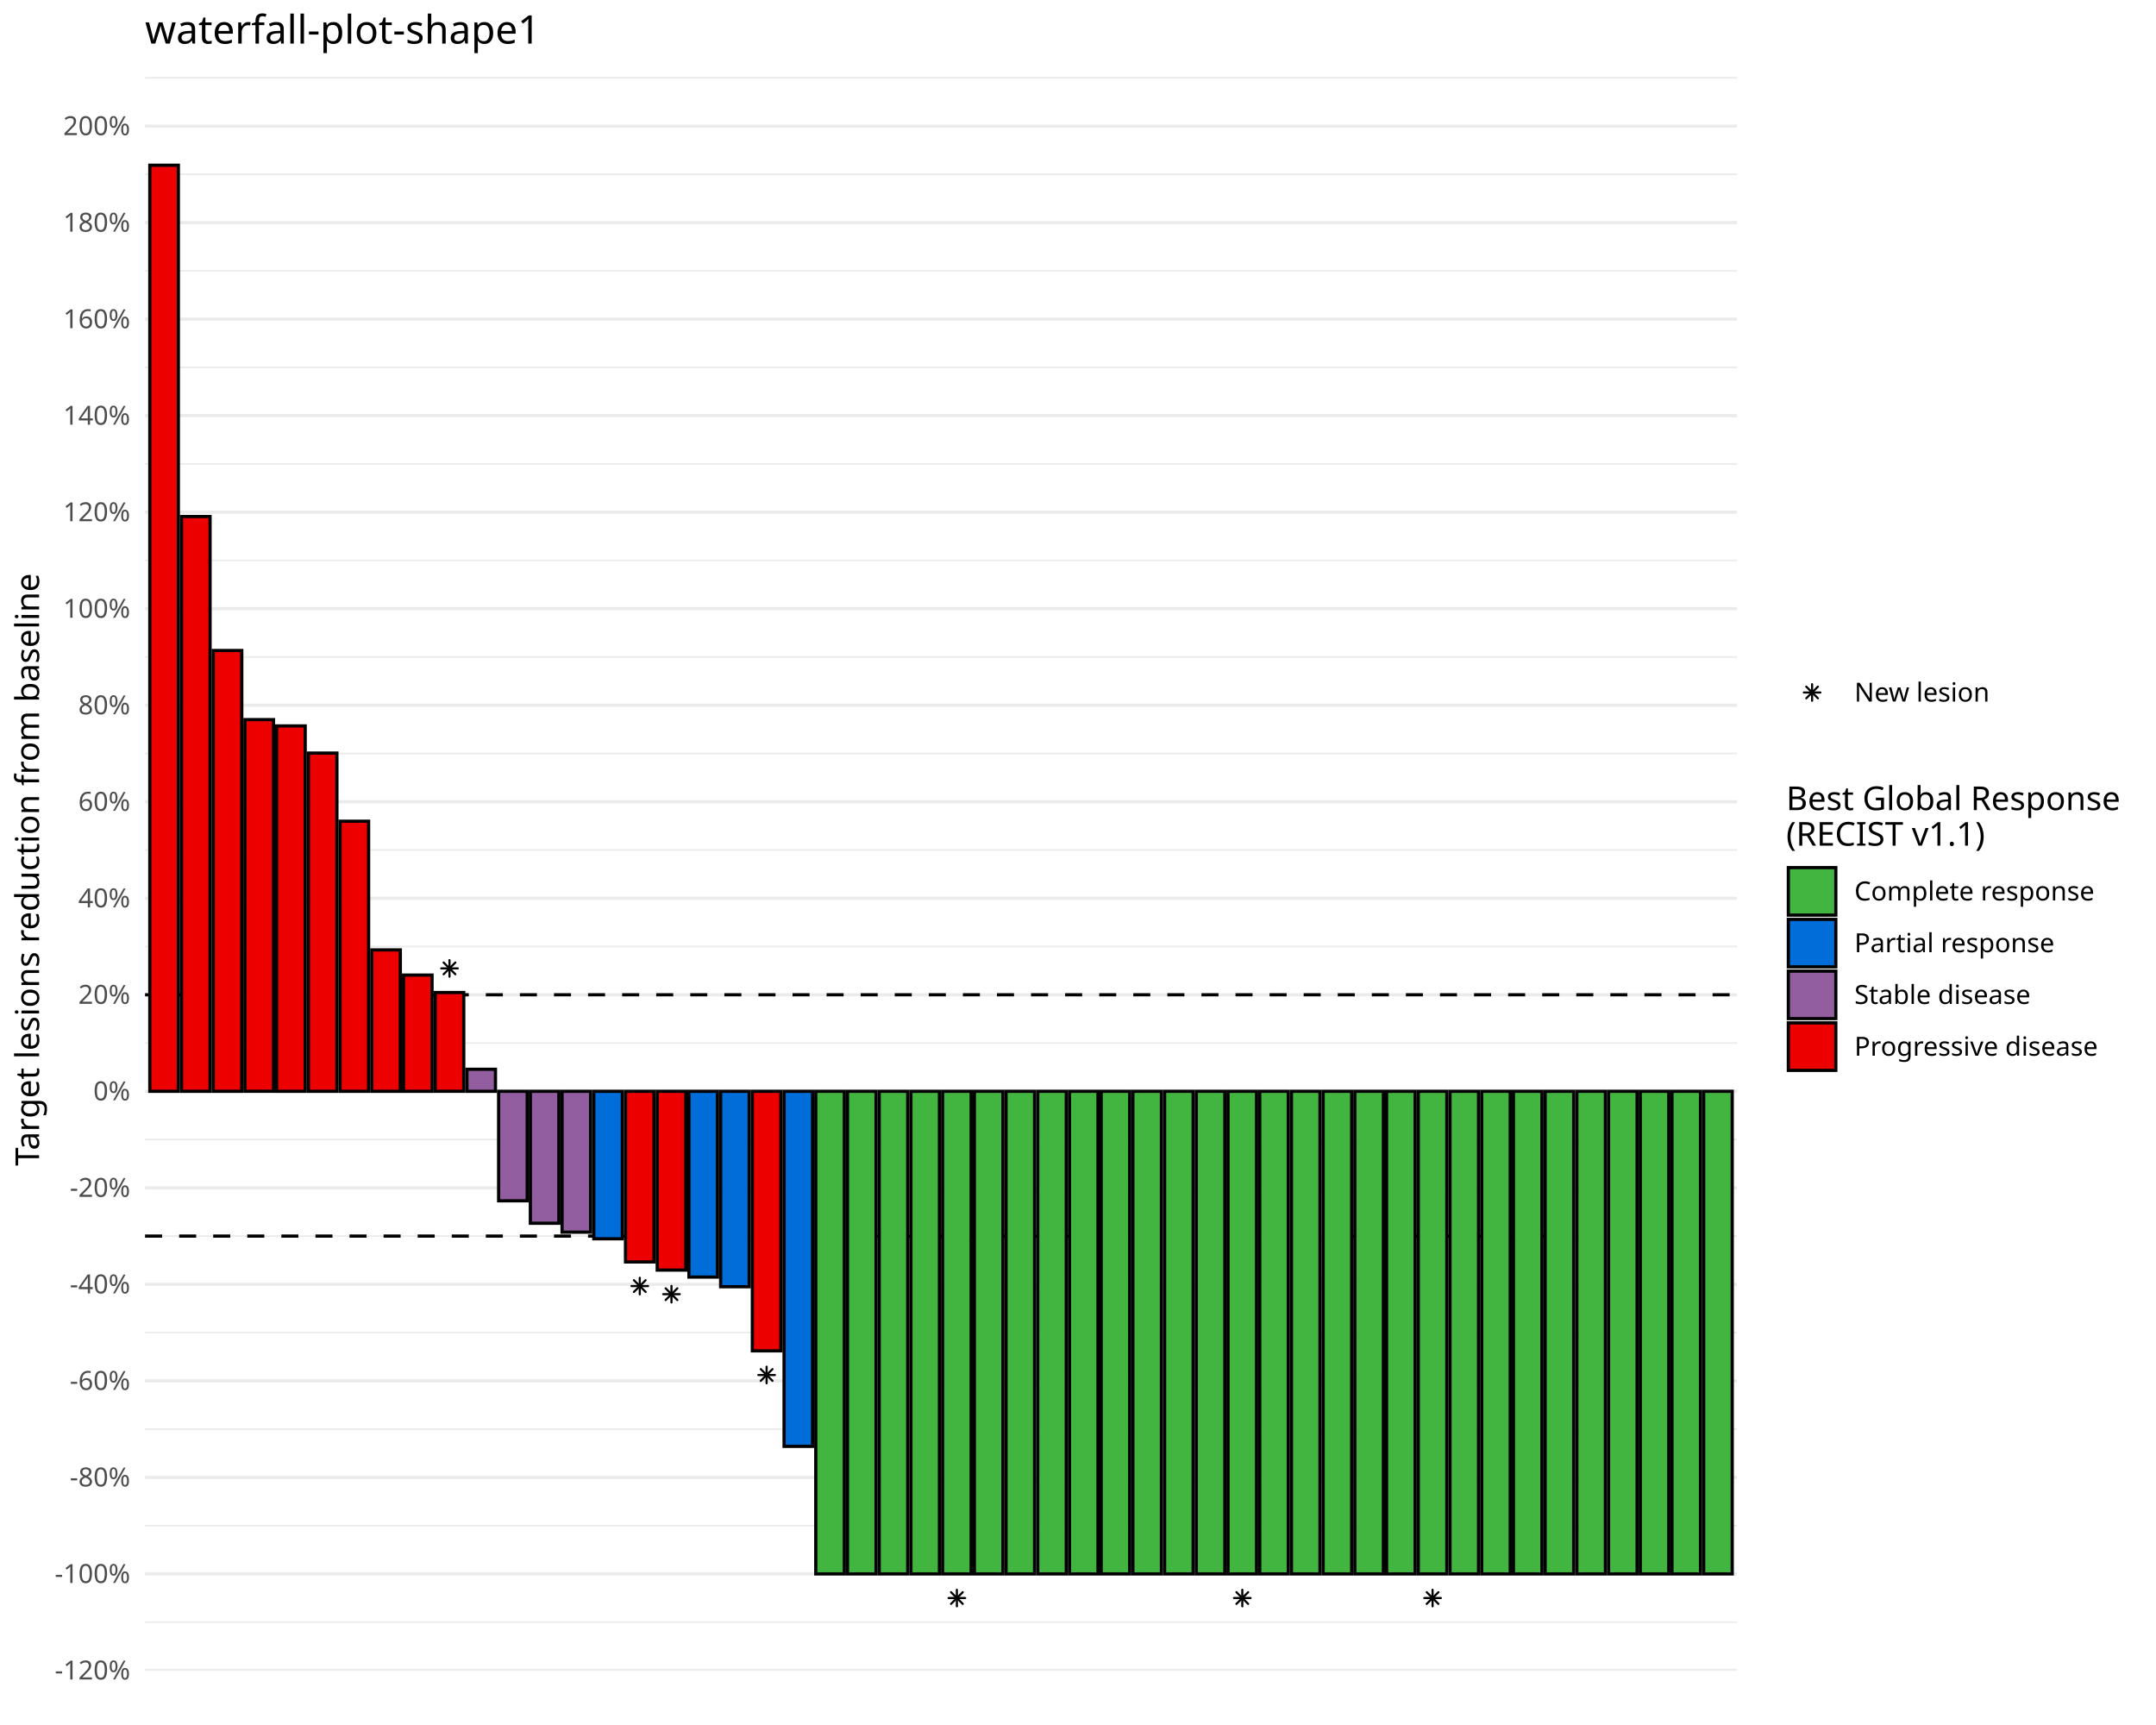
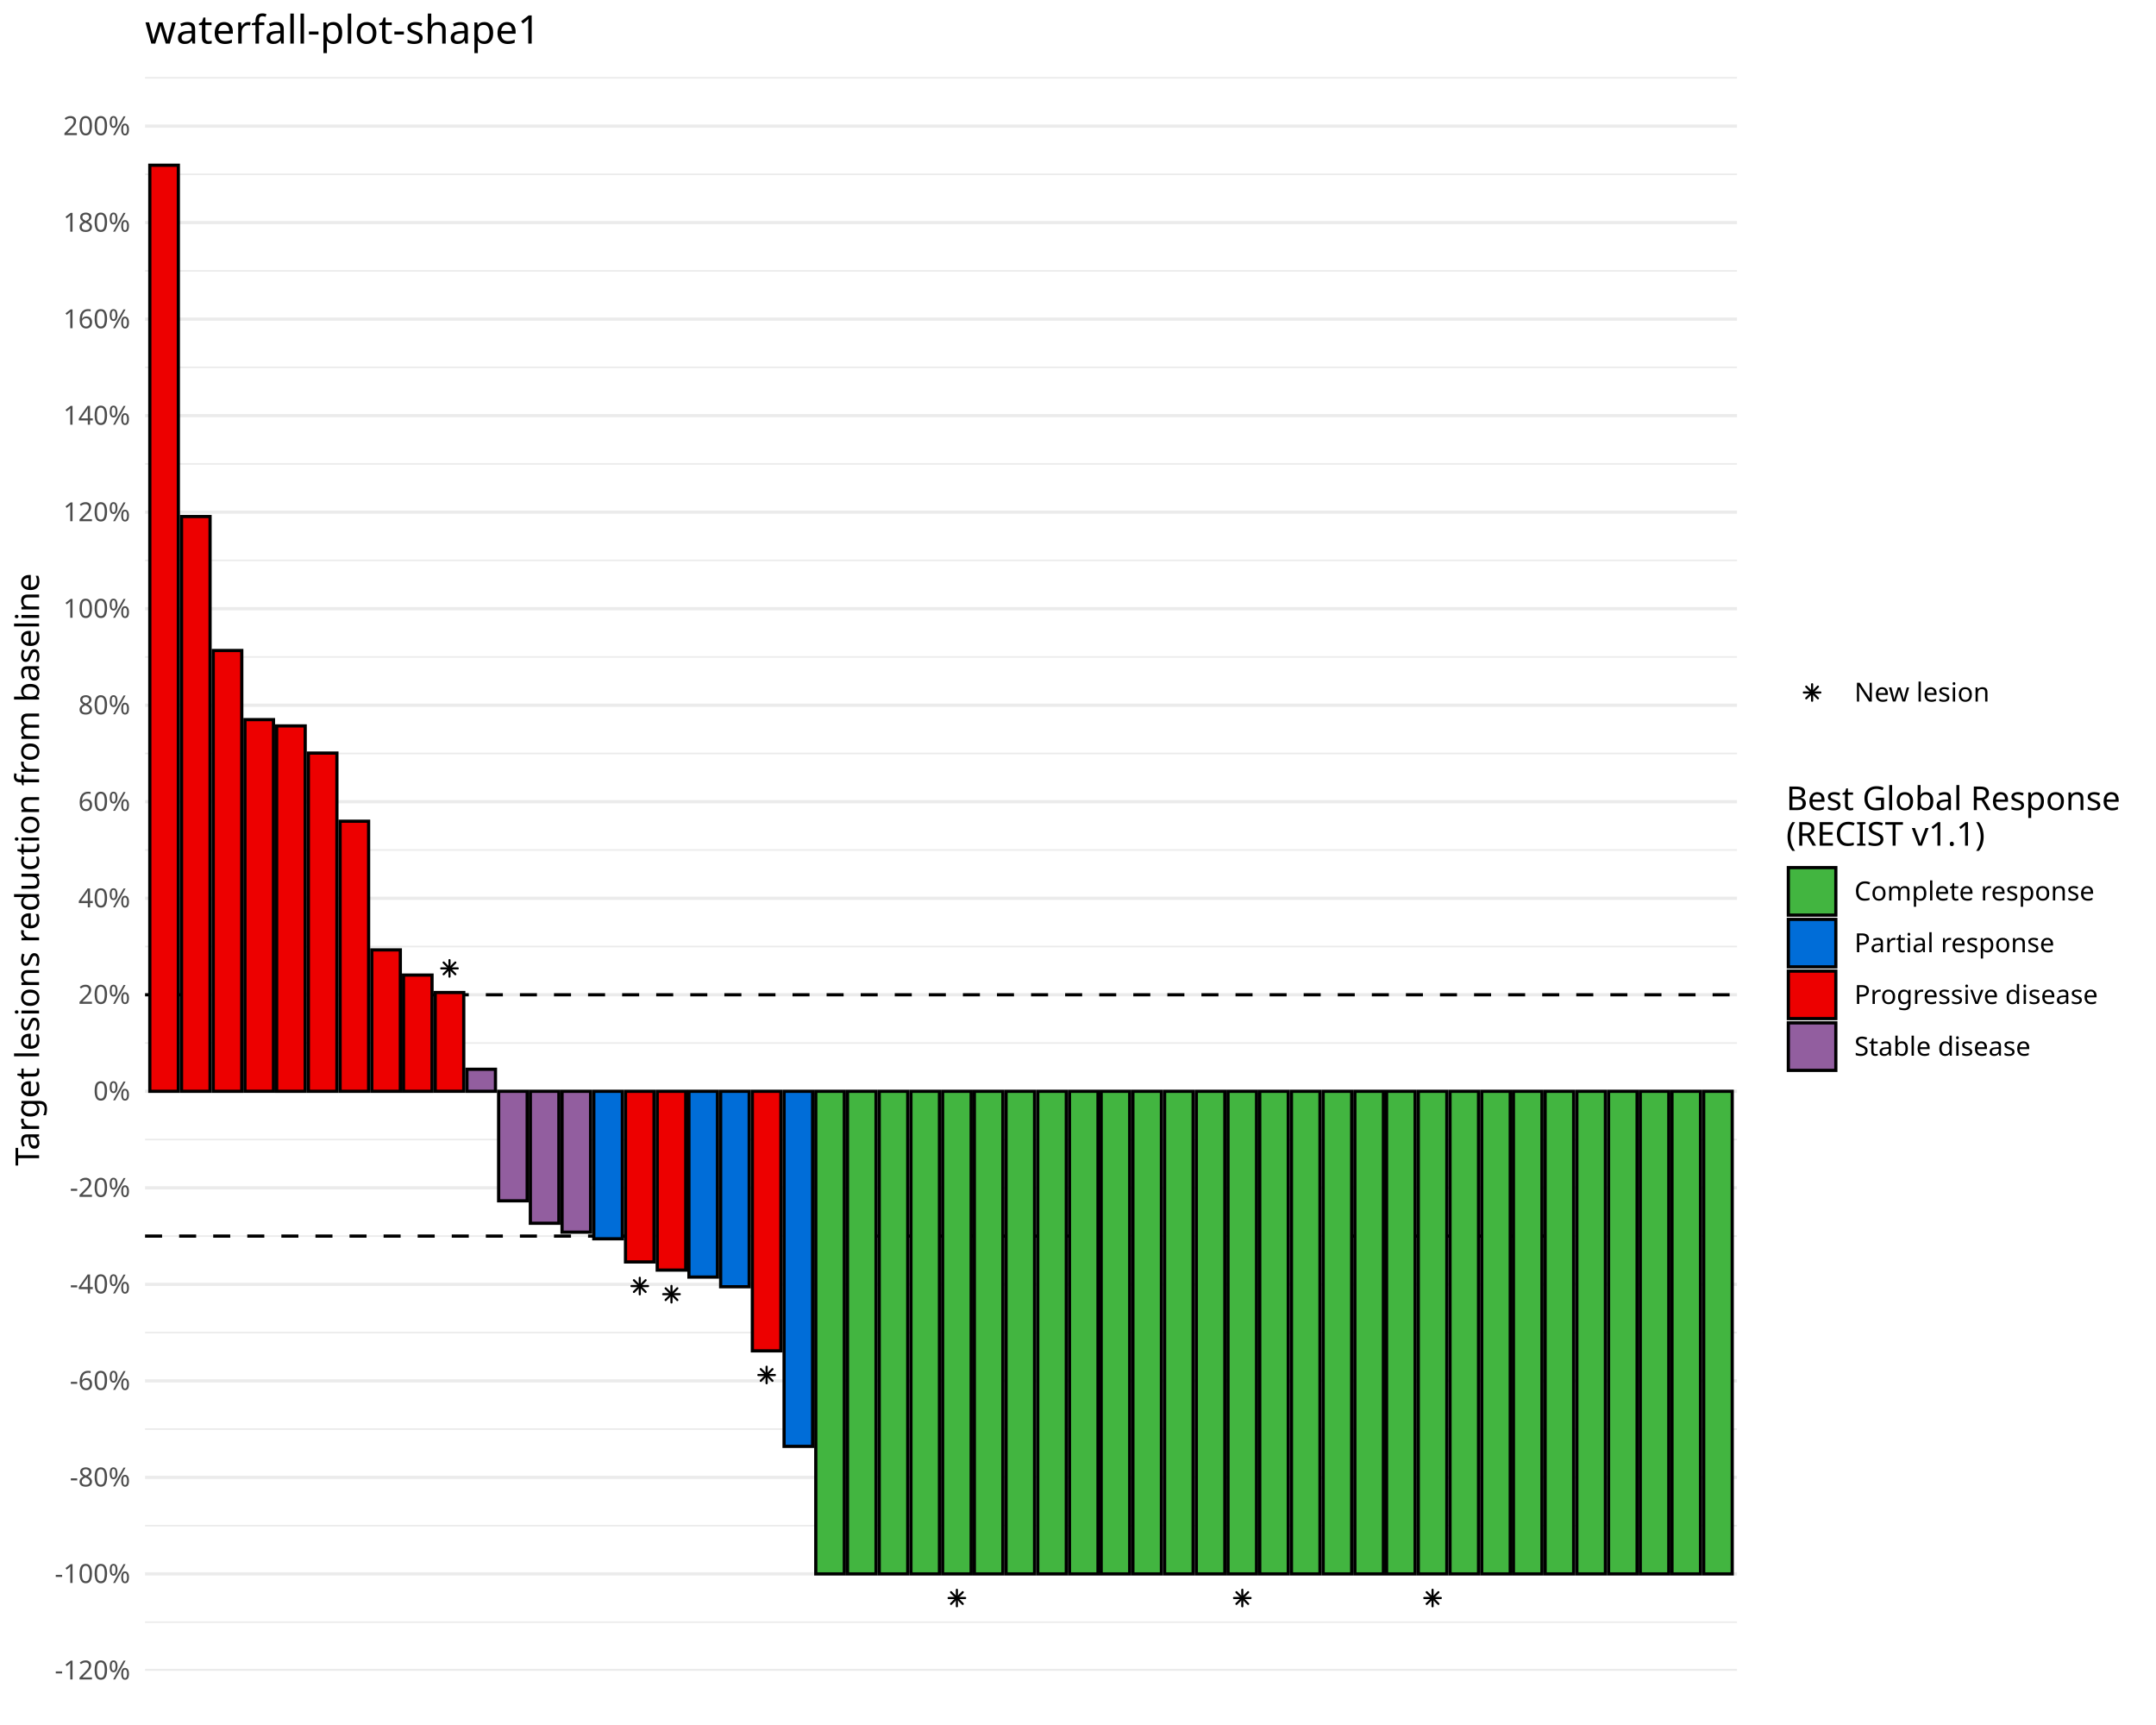
<svg xmlns="http://www.w3.org/2000/svg" class="svglite" data-engine-version="2.0" width="720.00pt" height="576.00pt" viewBox="0 0 720.00 576.00">
  <defs>
    <style type="text/css">
    .svglite line, .svglite polyline, .svglite polygon, .svglite path, .svglite rect, .svglite circle {
      fill: none;
      stroke: #000000;
      stroke-linecap: round;
      stroke-linejoin: round;
      stroke-miterlimit: 10.00;
    }
  </style>
  </defs>
  <rect width="100%" height="100%" style="stroke: none; fill: #FFFFFF;" />
  <defs>
    <clipPath id="cpMC4wMHw3MjAuMDB8MC4wMHw1NzYuMDA=">
      <rect x="0.00" y="0.00" width="720.00" height="576.00" />
    </clipPath>
  </defs>
  <g clip-path="url(#cpMC4wMHw3MjAuMDB8MC4wMHw1NzYuMDA=)">
</g>
  <defs>
    <clipPath id="cpNDguNDR8NTgwLjA3fDIyLjc4fDU1Ny45Mw==">
      <rect x="48.44" y="22.78" width="531.63" height="535.14" />
    </clipPath>
  </defs>
  <g clip-path="url(#cpNDguNDR8NTgwLjA3fDIyLjc4fDU1Ny45Mw==)">
    <polyline points="48.44,541.66 580.07,541.66 " style="stroke-width: 0.53; stroke: #EBEBEB; stroke-linecap: butt;" />
    <polyline points="48.44,509.43 580.07,509.43 " style="stroke-width: 0.53; stroke: #EBEBEB; stroke-linecap: butt;" />
    <polyline points="48.44,477.20 580.07,477.20 " style="stroke-width: 0.53; stroke: #EBEBEB; stroke-linecap: butt;" />
    <polyline points="48.44,444.97 580.07,444.97 " style="stroke-width: 0.53; stroke: #EBEBEB; stroke-linecap: butt;" />
    <polyline points="48.44,412.74 580.07,412.74 " style="stroke-width: 0.53; stroke: #EBEBEB; stroke-linecap: butt;" />
    <polyline points="48.44,380.51 580.07,380.51 " style="stroke-width: 0.53; stroke: #EBEBEB; stroke-linecap: butt;" />
    <polyline points="48.44,348.28 580.07,348.28 " style="stroke-width: 0.53; stroke: #EBEBEB; stroke-linecap: butt;" />
    <polyline points="48.44,316.05 580.07,316.05 " style="stroke-width: 0.53; stroke: #EBEBEB; stroke-linecap: butt;" />
    <polyline points="48.44,283.82 580.07,283.82 " style="stroke-width: 0.53; stroke: #EBEBEB; stroke-linecap: butt;" />
    <polyline points="48.44,251.59 580.07,251.59 " style="stroke-width: 0.53; stroke: #EBEBEB; stroke-linecap: butt;" />
    <polyline points="48.44,219.36 580.07,219.36 " style="stroke-width: 0.53; stroke: #EBEBEB; stroke-linecap: butt;" />
    <polyline points="48.44,187.13 580.07,187.13 " style="stroke-width: 0.53; stroke: #EBEBEB; stroke-linecap: butt;" />
    <polyline points="48.44,154.90 580.07,154.90 " style="stroke-width: 0.53; stroke: #EBEBEB; stroke-linecap: butt;" />
    <polyline points="48.44,122.67 580.07,122.67 " style="stroke-width: 0.53; stroke: #EBEBEB; stroke-linecap: butt;" />
    <polyline points="48.44,90.44 580.07,90.44 " style="stroke-width: 0.53; stroke: #EBEBEB; stroke-linecap: butt;" />
    <polyline points="48.44,58.21 580.07,58.21 " style="stroke-width: 0.53; stroke: #EBEBEB; stroke-linecap: butt;" />
    <polyline points="48.44,25.98 580.07,25.98 " style="stroke-width: 0.53; stroke: #EBEBEB; stroke-linecap: butt;" />
    <polyline points="48.44,557.77 580.07,557.77 " style="stroke-width: 1.07; stroke: #EBEBEB; stroke-linecap: butt;" />
    <polyline points="48.44,525.54 580.07,525.54 " style="stroke-width: 1.07; stroke: #EBEBEB; stroke-linecap: butt;" />
    <polyline points="48.44,493.32 580.07,493.32 " style="stroke-width: 1.07; stroke: #EBEBEB; stroke-linecap: butt;" />
    <polyline points="48.44,461.09 580.07,461.09 " style="stroke-width: 1.07; stroke: #EBEBEB; stroke-linecap: butt;" />
    <polyline points="48.44,428.86 580.07,428.86 " style="stroke-width: 1.07; stroke: #EBEBEB; stroke-linecap: butt;" />
    <polyline points="48.44,396.63 580.07,396.63 " style="stroke-width: 1.07; stroke: #EBEBEB; stroke-linecap: butt;" />
    <polyline points="48.44,364.40 580.07,364.40 " style="stroke-width: 1.07; stroke: #EBEBEB; stroke-linecap: butt;" />
    <polyline points="48.44,332.17 580.07,332.17 " style="stroke-width: 1.07; stroke: #EBEBEB; stroke-linecap: butt;" />
    <polyline points="48.44,299.94 580.07,299.94 " style="stroke-width: 1.07; stroke: #EBEBEB; stroke-linecap: butt;" />
    <polyline points="48.44,267.71 580.07,267.71 " style="stroke-width: 1.07; stroke: #EBEBEB; stroke-linecap: butt;" />
    <polyline points="48.44,235.48 580.07,235.48 " style="stroke-width: 1.07; stroke: #EBEBEB; stroke-linecap: butt;" />
    <polyline points="48.44,203.25 580.07,203.25 " style="stroke-width: 1.07; stroke: #EBEBEB; stroke-linecap: butt;" />
    <polyline points="48.44,171.02 580.07,171.02 " style="stroke-width: 1.07; stroke: #EBEBEB; stroke-linecap: butt;" />
    <polyline points="48.44,138.79 580.07,138.79 " style="stroke-width: 1.07; stroke: #EBEBEB; stroke-linecap: butt;" />
    <polyline points="48.44,106.56 580.07,106.56 " style="stroke-width: 1.07; stroke: #EBEBEB; stroke-linecap: butt;" />
    <polyline points="48.44,74.33 580.07,74.33 " style="stroke-width: 1.07; stroke: #EBEBEB; stroke-linecap: butt;" />
    <polyline points="48.44,42.10 580.07,42.10 " style="stroke-width: 1.07; stroke: #EBEBEB; stroke-linecap: butt;" />
    <line x1="48.44" y1="412.74" x2="580.07" y2="412.74" style="stroke-width: 1.07; stroke-dasharray: 5.69,5.69; stroke-linecap: butt;" />
    <line x1="48.44" y1="332.17" x2="580.07" y2="332.17" style="stroke-width: 1.07; stroke-dasharray: 5.69,5.69; stroke-linecap: butt;" />
    <rect x="272.43" y="364.40" width="9.53" height="161.15" style="stroke-width: 1.07; stroke-linecap: butt; stroke-linejoin: miter; fill: #42B540;" />
    <rect x="81.80" y="240.29" width="9.53" height="124.10" style="stroke-width: 1.07; stroke-linecap: butt; stroke-linejoin: miter; fill: #ED0000;" />
    <rect x="92.39" y="242.39" width="9.53" height="122.01" style="stroke-width: 1.07; stroke-linecap: butt; stroke-linejoin: miter; fill: #ED0000;" />
    <rect x="484.23" y="364.40" width="9.53" height="161.15" style="stroke-width: 1.07; stroke-linecap: butt; stroke-linejoin: miter; fill: #42B540;" />
    <rect x="219.48" y="364.40" width="9.53" height="59.70" style="stroke-width: 1.07; stroke-linecap: butt; stroke-linejoin: miter; fill: #ED0000;" />
    <rect x="558.36" y="364.40" width="9.53" height="161.15" style="stroke-width: 1.07; stroke-linecap: butt; stroke-linejoin: miter; fill: #42B540;" />
    <rect x="134.75" y="325.59" width="9.53" height="38.81" style="stroke-width: 1.07; stroke-linecap: butt; stroke-linejoin: miter; fill: #ED0000;" />
    <rect x="198.30" y="364.40" width="9.53" height="49.25" style="stroke-width: 1.07; stroke-linecap: butt; stroke-linejoin: miter; fill: #006DD8;" />
    <rect x="568.95" y="364.40" width="9.53" height="161.15" style="stroke-width: 1.07; stroke-linecap: butt; stroke-linejoin: miter; fill: #42B540;" />
    <rect x="283.02" y="364.40" width="9.53" height="161.15" style="stroke-width: 1.07; stroke-linecap: butt; stroke-linejoin: miter; fill: #42B540;" />
    <rect x="293.61" y="364.40" width="9.53" height="161.15" style="stroke-width: 1.07; stroke-linecap: butt; stroke-linejoin: miter; fill: #42B540;" />
    <rect x="187.70" y="364.40" width="9.53" height="47.04" style="stroke-width: 1.07; stroke-linecap: butt; stroke-linejoin: miter; fill: #925E9F;" />
    <rect x="177.11" y="364.40" width="9.53" height="44.06" style="stroke-width: 1.07; stroke-linecap: butt; stroke-linejoin: miter; fill: #925E9F;" />
    <rect x="304.20" y="364.40" width="9.53" height="161.15" style="stroke-width: 1.07; stroke-linecap: butt; stroke-linejoin: miter; fill: #42B540;" />
    <rect x="314.79" y="364.40" width="9.53" height="161.15" style="stroke-width: 1.07; stroke-linecap: butt; stroke-linejoin: miter; fill: #42B540;" />
    <rect x="60.62" y="172.48" width="9.53" height="191.92" style="stroke-width: 1.07; stroke-linecap: butt; stroke-linejoin: miter; fill: #ED0000;" />
    <rect x="325.38" y="364.40" width="9.53" height="161.15" style="stroke-width: 1.07; stroke-linecap: butt; stroke-linejoin: miter; fill: #42B540;" />
    <rect x="102.98" y="251.46" width="9.53" height="112.94" style="stroke-width: 1.07; stroke-linecap: butt; stroke-linejoin: miter; fill: #ED0000;" />
    <rect x="335.97" y="364.40" width="9.53" height="161.15" style="stroke-width: 1.07; stroke-linecap: butt; stroke-linejoin: miter; fill: #42B540;" />
    <rect x="346.56" y="364.40" width="9.53" height="161.15" style="stroke-width: 1.07; stroke-linecap: butt; stroke-linejoin: miter; fill: #42B540;" />
    <rect x="357.15" y="364.40" width="9.53" height="161.15" style="stroke-width: 1.07; stroke-linecap: butt; stroke-linejoin: miter; fill: #42B540;" />
    <rect x="367.74" y="364.40" width="9.53" height="161.15" style="stroke-width: 1.07; stroke-linecap: butt; stroke-linejoin: miter; fill: #42B540;" />
    <rect x="378.33" y="364.40" width="9.53" height="161.15" style="stroke-width: 1.07; stroke-linecap: butt; stroke-linejoin: miter; fill: #42B540;" />
    <rect x="388.92" y="364.40" width="9.53" height="161.15" style="stroke-width: 1.07; stroke-linecap: butt; stroke-linejoin: miter; fill: #42B540;" />
    <rect x="145.34" y="331.41" width="9.53" height="32.98" style="stroke-width: 1.07; stroke-linecap: butt; stroke-linejoin: miter; fill: #ED0000;" />
    <rect x="399.51" y="364.40" width="9.53" height="161.15" style="stroke-width: 1.07; stroke-linecap: butt; stroke-linejoin: miter; fill: #42B540;" />
    <rect x="71.21" y="217.21" width="9.53" height="147.19" style="stroke-width: 1.07; stroke-linecap: butt; stroke-linejoin: miter; fill: #ED0000;" />
    <rect x="410.10" y="364.40" width="9.53" height="161.15" style="stroke-width: 1.07; stroke-linecap: butt; stroke-linejoin: miter; fill: #42B540;" />
    <rect x="420.69" y="364.40" width="9.53" height="161.15" style="stroke-width: 1.07; stroke-linecap: butt; stroke-linejoin: miter; fill: #42B540;" />
    <rect x="431.28" y="364.40" width="9.53" height="161.15" style="stroke-width: 1.07; stroke-linecap: butt; stroke-linejoin: miter; fill: #42B540;" />
    <rect x="230.07" y="364.40" width="9.53" height="62.03" style="stroke-width: 1.07; stroke-linecap: butt; stroke-linejoin: miter; fill: #006DD8;" />
    <rect x="441.87" y="364.40" width="9.53" height="161.15" style="stroke-width: 1.07; stroke-linecap: butt; stroke-linejoin: miter; fill: #42B540;" />
    <rect x="452.46" y="364.40" width="9.53" height="161.15" style="stroke-width: 1.07; stroke-linecap: butt; stroke-linejoin: miter; fill: #42B540;" />
    <rect x="113.57" y="274.22" width="9.53" height="90.18" style="stroke-width: 1.07; stroke-linecap: butt; stroke-linejoin: miter; fill: #ED0000;" />
    <rect x="463.05" y="364.40" width="9.53" height="161.15" style="stroke-width: 1.07; stroke-linecap: butt; stroke-linejoin: miter; fill: #42B540;" />
    <rect x="155.93" y="357.04" width="9.53" height="7.36" style="stroke-width: 1.07; stroke-linecap: butt; stroke-linejoin: miter; fill: #925E9F;" />
    <rect x="50.03" y="55.17" width="9.53" height="309.23" style="stroke-width: 1.07; stroke-linecap: butt; stroke-linejoin: miter; fill: #ED0000;" />
    <rect x="261.84" y="364.40" width="9.53" height="118.56" style="stroke-width: 1.07; stroke-linecap: butt; stroke-linejoin: miter; fill: #006DD8;" />
    <rect x="473.64" y="364.40" width="9.53" height="161.15" style="stroke-width: 1.07; stroke-linecap: butt; stroke-linejoin: miter; fill: #42B540;" />
    <rect x="494.82" y="364.40" width="9.53" height="161.15" style="stroke-width: 1.07; stroke-linecap: butt; stroke-linejoin: miter; fill: #42B540;" />
    <rect x="505.41" y="364.40" width="9.53" height="161.15" style="stroke-width: 1.07; stroke-linecap: butt; stroke-linejoin: miter; fill: #42B540;" />
    <rect x="516.00" y="364.40" width="9.53" height="161.15" style="stroke-width: 1.07; stroke-linecap: butt; stroke-linejoin: miter; fill: #42B540;" />
    <rect x="526.59" y="364.40" width="9.53" height="161.15" style="stroke-width: 1.07; stroke-linecap: butt; stroke-linejoin: miter; fill: #42B540;" />
    <rect x="166.52" y="364.40" width="9.53" height="36.57" style="stroke-width: 1.07; stroke-linecap: butt; stroke-linejoin: miter; fill: #925E9F;" />
    <rect x="537.18" y="364.40" width="9.53" height="161.15" style="stroke-width: 1.07; stroke-linecap: butt; stroke-linejoin: miter; fill: #42B540;" />
    <rect x="208.89" y="364.40" width="9.53" height="56.98" style="stroke-width: 1.07; stroke-linecap: butt; stroke-linejoin: miter; fill: #ED0000;" />
    <rect x="251.25" y="364.40" width="9.53" height="86.67" style="stroke-width: 1.07; stroke-linecap: butt; stroke-linejoin: miter; fill: #ED0000;" />
    <rect x="124.16" y="317.18" width="9.53" height="47.22" style="stroke-width: 1.07; stroke-linecap: butt; stroke-linejoin: miter; fill: #ED0000;" />
    <rect x="547.77" y="364.40" width="9.53" height="161.15" style="stroke-width: 1.07; stroke-linecap: butt; stroke-linejoin: miter; fill: #42B540;" />
    <rect x="240.66" y="364.40" width="9.53" height="65.26" style="stroke-width: 1.07; stroke-linecap: butt; stroke-linejoin: miter; fill: #006DD8;" />
    <line x1="222.29" y1="434.10" x2="226.20" y2="430.19" style="stroke-width: 0.71;" />
    <line x1="222.29" y1="430.19" x2="226.20" y2="434.10" style="stroke-width: 0.71;" />
    <line x1="221.48" y1="432.15" x2="227.01" y2="432.15" style="stroke-width: 0.71;" />
    <line x1="224.24" y1="434.91" x2="224.24" y2="429.38" style="stroke-width: 0.71;" />
    <line x1="317.60" y1="535.56" x2="321.51" y2="531.65" style="stroke-width: 0.71;" />
    <line x1="317.60" y1="531.65" x2="321.51" y2="535.56" style="stroke-width: 0.71;" />
    <line x1="316.79" y1="533.60" x2="322.32" y2="533.60" style="stroke-width: 0.71;" />
    <line x1="319.55" y1="536.37" x2="319.55" y2="530.84" style="stroke-width: 0.71;" />
    <line x1="148.15" y1="325.31" x2="152.06" y2="321.40" style="stroke-width: 0.71;" />
    <line x1="148.15" y1="321.40" x2="152.06" y2="325.31" style="stroke-width: 0.71;" />
    <line x1="147.35" y1="323.36" x2="152.87" y2="323.36" style="stroke-width: 0.71;" />
    <line x1="150.11" y1="326.12" x2="150.11" y2="320.59" style="stroke-width: 0.71;" />
    <line x1="412.91" y1="535.56" x2="416.82" y2="531.65" style="stroke-width: 0.71;" />
    <line x1="412.91" y1="531.65" x2="416.82" y2="535.56" style="stroke-width: 0.71;" />
    <line x1="412.10" y1="533.60" x2="417.63" y2="533.60" style="stroke-width: 0.71;" />
    <line x1="414.87" y1="536.37" x2="414.87" y2="530.84" style="stroke-width: 0.71;" />
    <line x1="476.45" y1="535.56" x2="480.36" y2="531.65" style="stroke-width: 0.71;" />
    <line x1="476.45" y1="531.65" x2="480.36" y2="535.56" style="stroke-width: 0.71;" />
    <line x1="475.64" y1="533.60" x2="481.17" y2="533.60" style="stroke-width: 0.71;" />
    <line x1="478.41" y1="536.37" x2="478.41" y2="530.84" style="stroke-width: 0.71;" />
    <line x1="211.70" y1="431.39" x2="215.61" y2="427.48" style="stroke-width: 0.71;" />
    <line x1="211.70" y1="427.48" x2="215.61" y2="431.39" style="stroke-width: 0.71;" />
    <line x1="210.89" y1="429.43" x2="216.42" y2="429.43" style="stroke-width: 0.71;" />
    <line x1="213.65" y1="432.20" x2="213.65" y2="426.67" style="stroke-width: 0.71;" />
    <line x1="254.06" y1="461.08" x2="257.97" y2="457.17" style="stroke-width: 0.71;" />
    <line x1="254.06" y1="457.17" x2="257.97" y2="461.08" style="stroke-width: 0.71;" />
    <line x1="253.25" y1="459.13" x2="258.78" y2="459.13" style="stroke-width: 0.71;" />
    <line x1="256.01" y1="461.89" x2="256.01" y2="456.36" style="stroke-width: 0.71;" />
  </g>
  <g clip-path="url(#cpMC4wMHw3MjAuMDB8MC4wMHw1NzYuMDA=)">
    <text x="43.51" y="560.80" text-anchor="end" style="font-size: 8.80px; fill: #4D4D4D; font-family: sans;" textLength="25.44px" lengthAdjust="spacingAndGlyphs">-120%</text>
    <text x="43.51" y="528.57" text-anchor="end" style="font-size: 8.80px; fill: #4D4D4D; font-family: sans;" textLength="25.44px" lengthAdjust="spacingAndGlyphs">-100%</text>
    <text x="43.51" y="496.34" text-anchor="end" style="font-size: 8.80px; fill: #4D4D4D; font-family: sans;" textLength="20.54px" lengthAdjust="spacingAndGlyphs">-80%</text>
    <text x="43.51" y="464.11" text-anchor="end" style="font-size: 8.80px; fill: #4D4D4D; font-family: sans;" textLength="20.54px" lengthAdjust="spacingAndGlyphs">-60%</text>
    <text x="43.51" y="431.88" text-anchor="end" style="font-size: 8.80px; fill: #4D4D4D; font-family: sans;" textLength="20.54px" lengthAdjust="spacingAndGlyphs">-40%</text>
    <text x="43.51" y="399.65" text-anchor="end" style="font-size: 8.80px; fill: #4D4D4D; font-family: sans;" textLength="20.54px" lengthAdjust="spacingAndGlyphs">-20%</text>
    <text x="43.51" y="367.42" text-anchor="end" style="font-size: 8.80px; fill: #4D4D4D; font-family: sans;" textLength="12.72px" lengthAdjust="spacingAndGlyphs">0%</text>
    <text x="43.51" y="335.19" text-anchor="end" style="font-size: 8.80px; fill: #4D4D4D; font-family: sans;" textLength="17.61px" lengthAdjust="spacingAndGlyphs">20%</text>
    <text x="43.51" y="302.97" text-anchor="end" style="font-size: 8.80px; fill: #4D4D4D; font-family: sans;" textLength="17.61px" lengthAdjust="spacingAndGlyphs">40%</text>
    <text x="43.51" y="270.74" text-anchor="end" style="font-size: 8.80px; fill: #4D4D4D; font-family: sans;" textLength="17.61px" lengthAdjust="spacingAndGlyphs">60%</text>
    <text x="43.51" y="238.51" text-anchor="end" style="font-size: 8.80px; fill: #4D4D4D; font-family: sans;" textLength="17.61px" lengthAdjust="spacingAndGlyphs">80%</text>
    <text x="43.51" y="206.28" text-anchor="end" style="font-size: 8.80px; fill: #4D4D4D; font-family: sans;" textLength="22.51px" lengthAdjust="spacingAndGlyphs">100%</text>
    <text x="43.51" y="174.05" text-anchor="end" style="font-size: 8.80px; fill: #4D4D4D; font-family: sans;" textLength="22.51px" lengthAdjust="spacingAndGlyphs">120%</text>
    <text x="43.51" y="141.82" text-anchor="end" style="font-size: 8.80px; fill: #4D4D4D; font-family: sans;" textLength="22.51px" lengthAdjust="spacingAndGlyphs">140%</text>
    <text x="43.51" y="109.59" text-anchor="end" style="font-size: 8.80px; fill: #4D4D4D; font-family: sans;" textLength="22.51px" lengthAdjust="spacingAndGlyphs">160%</text>
    <text x="43.51" y="77.36" text-anchor="end" style="font-size: 8.80px; fill: #4D4D4D; font-family: sans;" textLength="22.51px" lengthAdjust="spacingAndGlyphs">180%</text>
    <text x="43.51" y="45.13" text-anchor="end" style="font-size: 8.80px; fill: #4D4D4D; font-family: sans;" textLength="22.51px" lengthAdjust="spacingAndGlyphs">200%</text>
    <text transform="translate(13.05,290.36) rotate(-90)" text-anchor="middle" style="font-size: 11.00px; font-family: sans;" textLength="186.50px" lengthAdjust="spacingAndGlyphs">Target lesions reduction from baseline</text>
    <line x1="603.20" y1="233.18" x2="607.11" y2="229.27" style="stroke-width: 0.71;" />
    <line x1="603.20" y1="229.27" x2="607.11" y2="233.18" style="stroke-width: 0.71;" />
    <line x1="602.39" y1="231.23" x2="607.92" y2="231.23" style="stroke-width: 0.71;" />
    <line x1="605.15" y1="233.99" x2="605.15" y2="228.47" style="stroke-width: 0.71;" />
    <text x="619.27" y="234.26" style="font-size: 8.80px; font-family: sans;" textLength="43.05px" lengthAdjust="spacingAndGlyphs">New lesion</text>
    <text x="596.51" y="270.50" style="font-size: 11.00px; font-family: sans;" textLength="112.53px" lengthAdjust="spacingAndGlyphs">Best Global Response </text>
    <text x="596.51" y="282.38" style="font-size: 11.00px; font-family: sans;" textLength="71.52px" lengthAdjust="spacingAndGlyphs">(RECIST v1.1)</text>
    <rect x="597.22" y="289.71" width="15.86" height="15.86" style="stroke-width: 1.07; stroke-linecap: butt; stroke-linejoin: miter; fill: #42B540;" />
    <rect x="597.22" y="306.99" width="15.86" height="15.86" style="stroke-width: 1.07; stroke-linecap: butt; stroke-linejoin: miter; fill: #006DD8;" />
-     <rect x="597.22" y="324.27" width="15.86" height="15.86" style="stroke-width: 1.07; stroke-linecap: butt; stroke-linejoin: miter; fill: #925E9F;" />
-     <rect x="597.22" y="341.55" width="15.86" height="15.86" style="stroke-width: 1.07; stroke-linecap: butt; stroke-linejoin: miter; fill: #ED0000;" />
+     <rect x="597.22" y="324.27" width="15.86" height="15.86" style="stroke-width: 1.07; stroke-linecap: butt; stroke-linejoin: miter; fill: #ED0000;" />
+     <rect x="597.22" y="341.55" width="15.86" height="15.86" style="stroke-width: 1.07; stroke-linecap: butt; stroke-linejoin: miter; fill: #925E9F;" />
    <text x="619.27" y="300.67" style="font-size: 8.80px; font-family: sans;" textLength="76.32px" lengthAdjust="spacingAndGlyphs">Complete response</text>
    <text x="619.27" y="317.95" style="font-size: 8.80px; font-family: sans;" textLength="63.60px" lengthAdjust="spacingAndGlyphs">Partial response</text>
-     <text x="619.27" y="335.23" style="font-size: 8.80px; font-family: sans;" textLength="57.74px" lengthAdjust="spacingAndGlyphs">Stable disease</text>
-     <text x="619.27" y="352.51" style="font-size: 8.80px; font-family: sans;" textLength="79.26px" lengthAdjust="spacingAndGlyphs">Progressive disease</text>
+     <text x="619.27" y="335.23" style="font-size: 8.80px; font-family: sans;" textLength="79.26px" lengthAdjust="spacingAndGlyphs">Progressive disease</text>
+     <text x="619.27" y="352.51" style="font-size: 8.80px; font-family: sans;" textLength="57.74px" lengthAdjust="spacingAndGlyphs">Stable disease</text>
    <text x="48.44" y="14.56" style="font-size: 13.20px; font-family: sans;" textLength="122.54px" lengthAdjust="spacingAndGlyphs">waterfall-plot-shape1</text>
  </g>
</svg>
